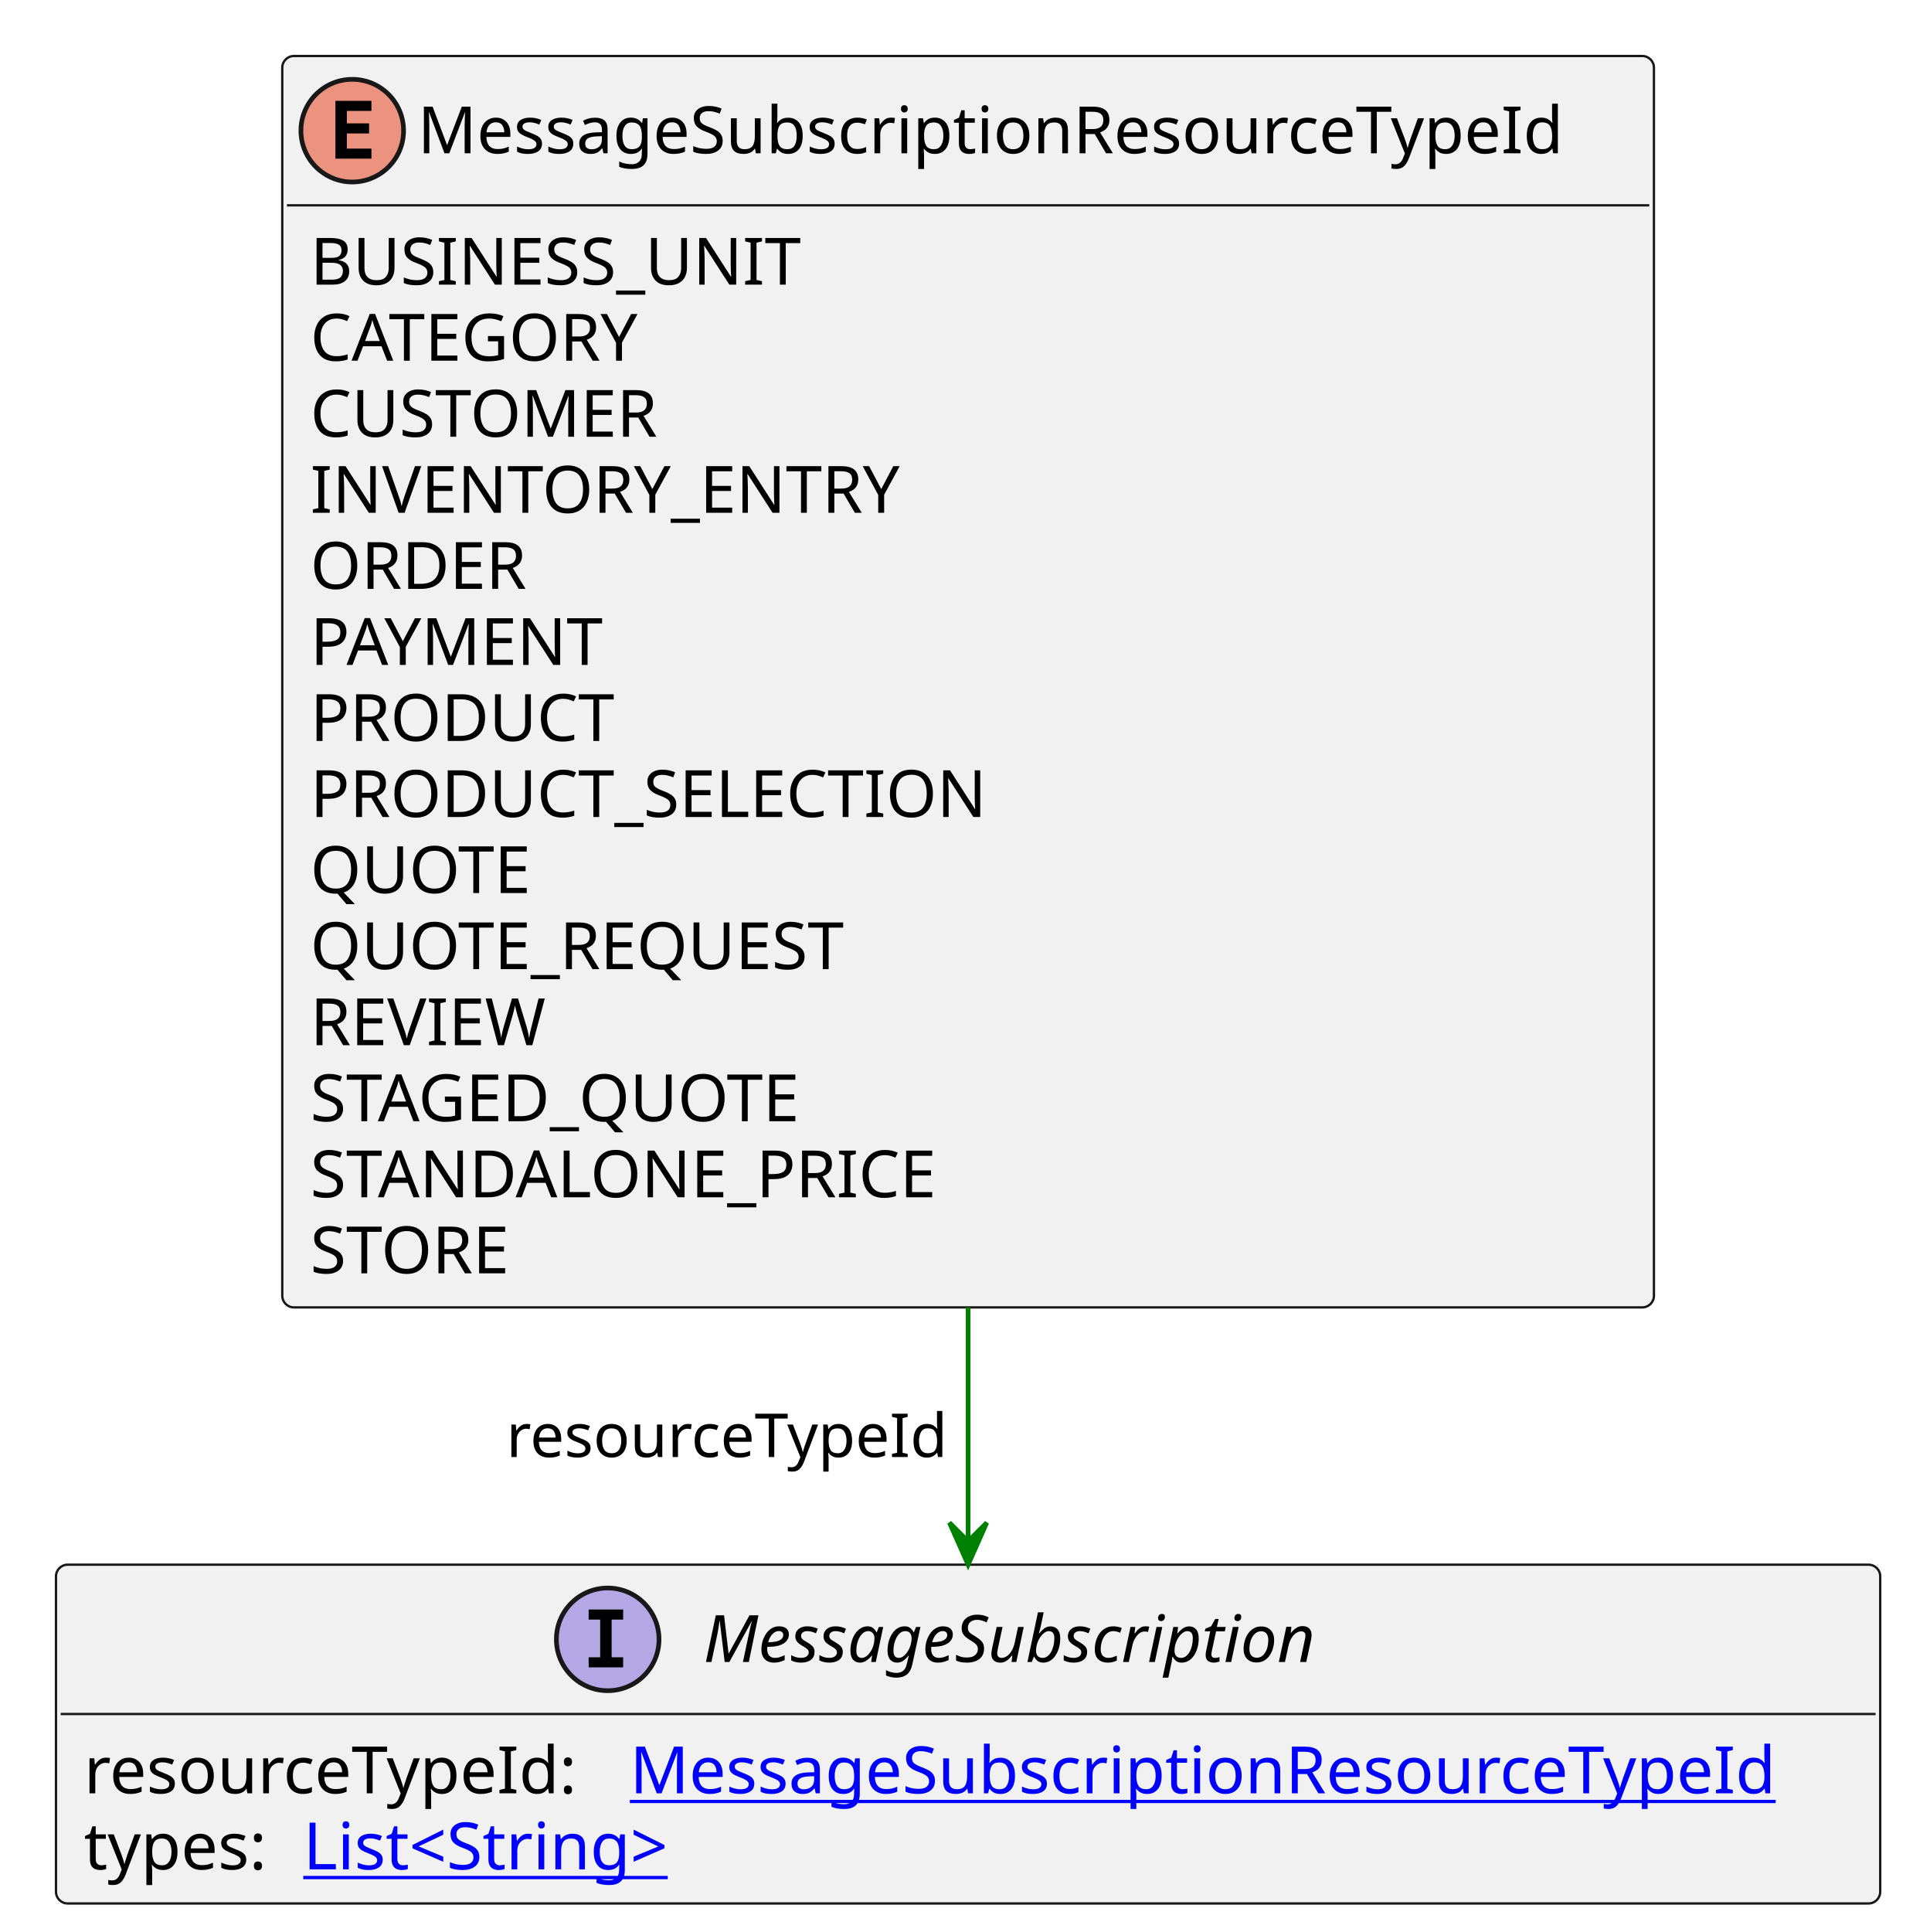
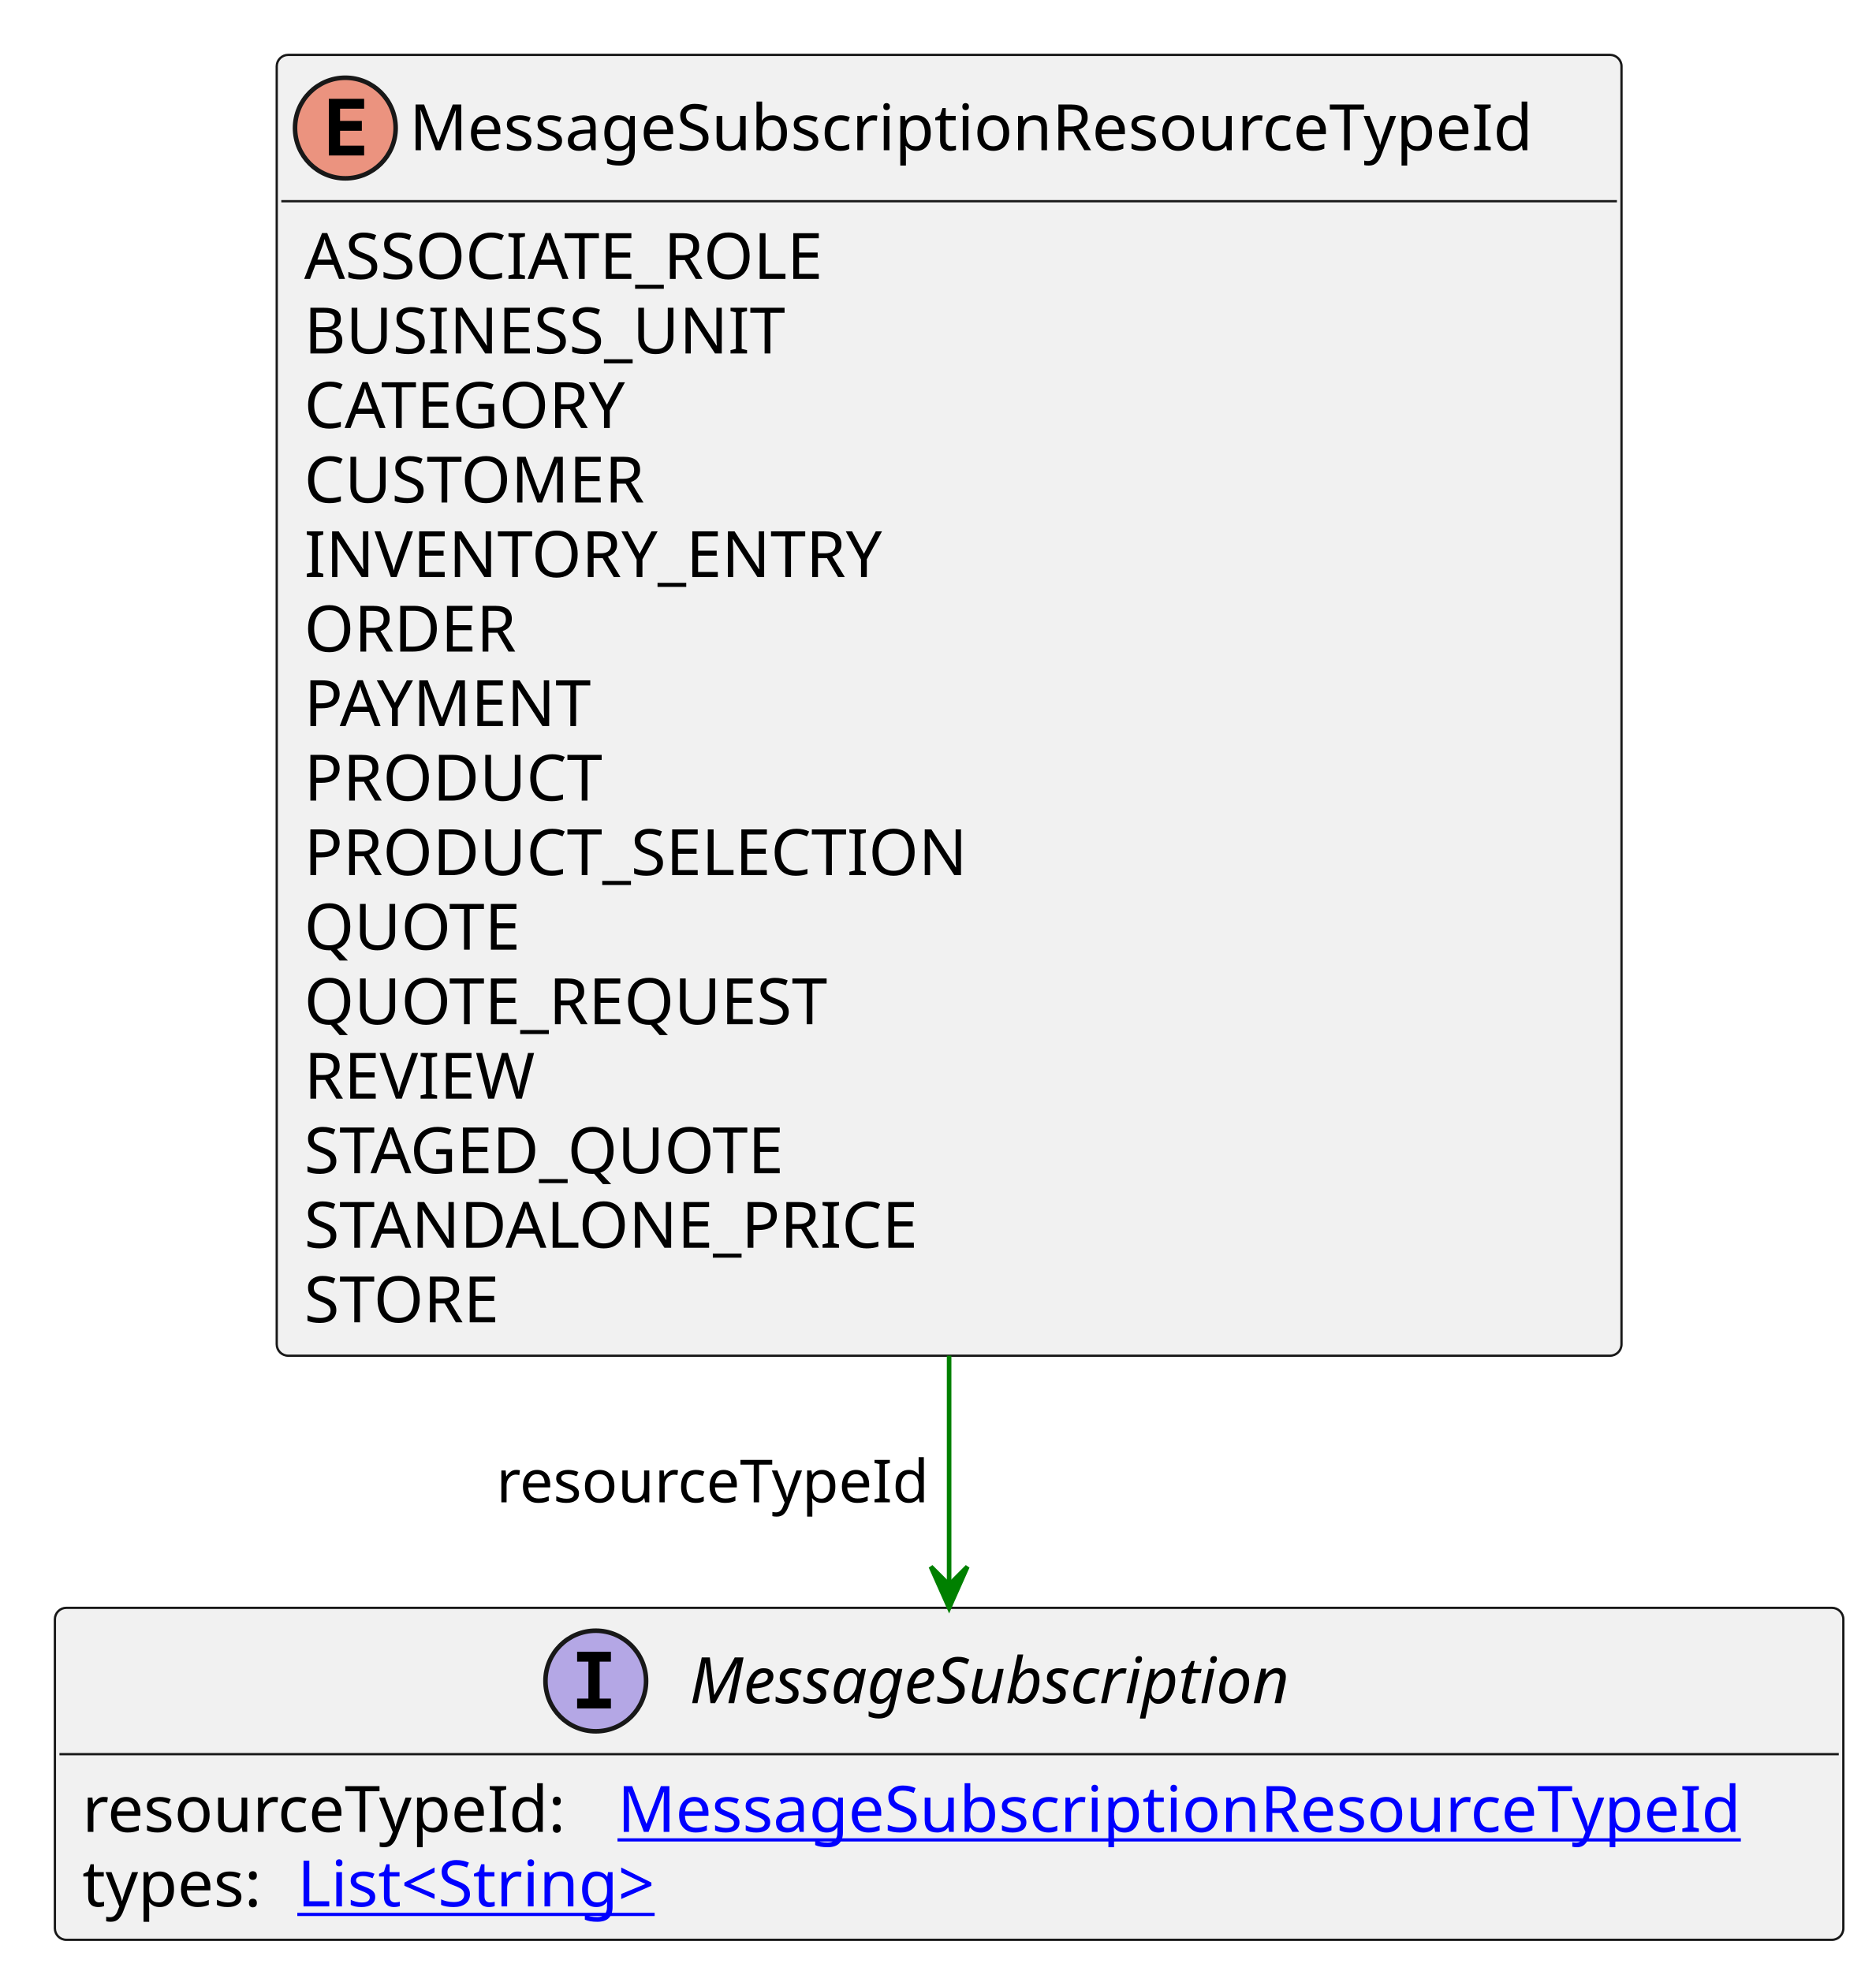
- <svg xmlns="http://www.w3.org/2000/svg" xmlns:xlink="http://www.w3.org/1999/xlink" contentStyleType="text/css" height="414px" preserveAspectRatio="none" style="width:410px;height:414px;background:#FFFFFF;" version="1.1" viewBox="0 0 410 414" width="410px" zoomAndPan="magnify">
+ <svg xmlns="http://www.w3.org/2000/svg" xmlns:xlink="http://www.w3.org/1999/xlink" contentStyleType="text/css" height="431px" preserveAspectRatio="none" style="width:410px;height:431px;background:#FFFFFF;" version="1.1" viewBox="0 0 410 431" width="410px" zoomAndPan="magnify">
  <defs />
  <g>
    <g id="elem_MessageSubscriptionResourceTypeId">
-       <rect codeLine="3" fill="#F1F1F1" height="268.156" id="MessageSubscriptionResourceTypeId" rx="2.5" ry="2.5" style="stroke:#181818;stroke-width:0.5;" width="294" x="60.5" y="12" />
+       <rect codeLine="3" fill="#F1F1F1" height="284.453" id="MessageSubscriptionResourceTypeId" rx="2.5" ry="2.5" style="stroke:#181818;stroke-width:0.5;" width="294" x="60.5" y="12" />
      <ellipse cx="75.5" cy="28" fill="#EB937F" rx="11" ry="11" style="stroke:#181818;stroke-width:1.0;" />
      <path d="M79.609,34 L71.891,34 L71.891,21.609 L79.609,21.609 L79.609,23.766 L74.344,23.766 L74.344,26.438 L79.109,26.438 L79.109,28.594 L74.344,28.594 L74.344,31.844 L79.609,31.844 L79.609,34 Z " fill="#000000" />
      <text fill="#000000" font-family="sans-serif" font-size="14" lengthAdjust="spacing" textLength="262" x="89.5" y="32.847">MessageSubscriptionResourceTypeId</text>
      <line style="stroke:#181818;stroke-width:0.5;" x1="61.5" x2="353.5" y1="44" y2="44" />
-       <text fill="#000000" font-family="sans-serif" font-size="14" lengthAdjust="spacing" textLength="108" x="66.5" y="60.995">BUSINESS_UNIT</text>
-       <text fill="#000000" font-family="sans-serif" font-size="14" lengthAdjust="spacing" textLength="78" x="66.5" y="77.292">CATEGORY</text>
-       <text fill="#000000" font-family="sans-serif" font-size="14" lengthAdjust="spacing" textLength="80" x="66.5" y="93.589">CUSTOMER</text>
-       <text fill="#000000" font-family="sans-serif" font-size="14" lengthAdjust="spacing" textLength="134" x="66.5" y="109.886">INVENTORY_ENTRY</text>
-       <text fill="#000000" font-family="sans-serif" font-size="14" lengthAdjust="spacing" textLength="51" x="66.5" y="126.183">ORDER</text>
-       <text fill="#000000" font-family="sans-serif" font-size="14" lengthAdjust="spacing" textLength="67" x="66.5" y="142.48">PAYMENT</text>
-       <text fill="#000000" font-family="sans-serif" font-size="14" lengthAdjust="spacing" textLength="70" x="66.5" y="158.776">PRODUCT</text>
-       <text fill="#000000" font-family="sans-serif" font-size="14" lengthAdjust="spacing" textLength="154" x="66.5" y="175.073">PRODUCT_SELECTION</text>
-       <text fill="#000000" font-family="sans-serif" font-size="14" lengthAdjust="spacing" textLength="50" x="66.5" y="191.37">QUOTE</text>
-       <text fill="#000000" font-family="sans-serif" font-size="14" lengthAdjust="spacing" textLength="124" x="66.5" y="207.667">QUOTE_REQUEST</text>
-       <text fill="#000000" font-family="sans-serif" font-size="14" lengthAdjust="spacing" textLength="53" x="66.5" y="223.964">REVIEW</text>
-       <text fill="#000000" font-family="sans-serif" font-size="14" lengthAdjust="spacing" textLength="115" x="66.5" y="240.261">STAGED_QUOTE</text>
-       <text fill="#000000" font-family="sans-serif" font-size="14" lengthAdjust="spacing" textLength="142" x="66.5" y="256.558">STANDALONE_PRICE</text>
-       <text fill="#000000" font-family="sans-serif" font-size="14" lengthAdjust="spacing" textLength="48" x="66.5" y="272.854">STORE</text>
+       <text fill="#000000" font-family="sans-serif" font-size="14" lengthAdjust="spacing" textLength="122" x="66.5" y="60.995">ASSOCIATE_ROLE</text>
+       <text fill="#000000" font-family="sans-serif" font-size="14" lengthAdjust="spacing" textLength="108" x="66.5" y="77.292">BUSINESS_UNIT</text>
+       <text fill="#000000" font-family="sans-serif" font-size="14" lengthAdjust="spacing" textLength="78" x="66.5" y="93.589">CATEGORY</text>
+       <text fill="#000000" font-family="sans-serif" font-size="14" lengthAdjust="spacing" textLength="80" x="66.5" y="109.886">CUSTOMER</text>
+       <text fill="#000000" font-family="sans-serif" font-size="14" lengthAdjust="spacing" textLength="134" x="66.5" y="126.183">INVENTORY_ENTRY</text>
+       <text fill="#000000" font-family="sans-serif" font-size="14" lengthAdjust="spacing" textLength="51" x="66.5" y="142.48">ORDER</text>
+       <text fill="#000000" font-family="sans-serif" font-size="14" lengthAdjust="spacing" textLength="67" x="66.5" y="158.776">PAYMENT</text>
+       <text fill="#000000" font-family="sans-serif" font-size="14" lengthAdjust="spacing" textLength="70" x="66.5" y="175.073">PRODUCT</text>
+       <text fill="#000000" font-family="sans-serif" font-size="14" lengthAdjust="spacing" textLength="154" x="66.5" y="191.37">PRODUCT_SELECTION</text>
+       <text fill="#000000" font-family="sans-serif" font-size="14" lengthAdjust="spacing" textLength="50" x="66.5" y="207.667">QUOTE</text>
+       <text fill="#000000" font-family="sans-serif" font-size="14" lengthAdjust="spacing" textLength="124" x="66.5" y="223.964">QUOTE_REQUEST</text>
+       <text fill="#000000" font-family="sans-serif" font-size="14" lengthAdjust="spacing" textLength="53" x="66.5" y="240.261">REVIEW</text>
+       <text fill="#000000" font-family="sans-serif" font-size="14" lengthAdjust="spacing" textLength="115" x="66.5" y="256.558">STAGED_QUOTE</text>
+       <text fill="#000000" font-family="sans-serif" font-size="14" lengthAdjust="spacing" textLength="142" x="66.5" y="272.854">STANDALONE_PRICE</text>
+       <text fill="#000000" font-family="sans-serif" font-size="14" lengthAdjust="spacing" textLength="48" x="66.5" y="289.151">STORE</text>
    </g>
    <a href="MessageSubscription.svg" target="_top" title="MessageSubscription.svg" xlink:actuate="onRequest" xlink:href="MessageSubscription.svg" xlink:show="new" xlink:title="MessageSubscription.svg" xlink:type="simple">
      <g id="elem_MessageSubscription">
-         <rect codeLine="19" fill="#F1F1F1" height="72.594" id="MessageSubscription" rx="2.5" ry="2.5" style="stroke:#181818;stroke-width:0.5;" width="391" x="12" y="335.289" />
-         <ellipse cx="130.25" cy="351.289" fill="#B4A7E5" rx="11" ry="11" style="stroke:#181818;stroke-width:1.0;" />
-         <path d="M126.172,347.055 L126.172,344.898 L133.562,344.898 L133.562,347.055 L131.094,347.055 L131.094,355.133 L133.562,355.133 L133.562,357.289 L126.172,357.289 L126.172,355.133 L128.641,355.133 L128.641,347.055 L126.172,347.055 Z " fill="#000000" />
-         <text fill="#000000" font-family="sans-serif" font-size="14" font-style="italic" lengthAdjust="spacing" textLength="146" x="150.75" y="356.136">MessageSubscription</text>
-         <line style="stroke:#181818;stroke-width:0.5;" x1="13" x2="402" y1="367.289" y2="367.289" />
-         <text fill="#000000" font-family="sans-serif" font-size="14" lengthAdjust="spacing" textLength="113" x="18" y="384.284">resourceTypeId:</text>
+         <rect codeLine="20" fill="#F1F1F1" height="72.594" id="MessageSubscription" rx="2.5" ry="2.5" style="stroke:#181818;stroke-width:0.5;" width="391" x="12" y="351.586" />
+         <ellipse cx="130.25" cy="367.586" fill="#B4A7E5" rx="11" ry="11" style="stroke:#181818;stroke-width:1.0;" />
+         <path d="M126.172,363.352 L126.172,361.195 L133.562,361.195 L133.562,363.352 L131.094,363.352 L131.094,371.43 L133.562,371.43 L133.562,373.586 L126.172,373.586 L126.172,371.43 L128.641,371.43 L128.641,363.352 L126.172,363.352 Z " fill="#000000" />
+         <text fill="#000000" font-family="sans-serif" font-size="14" font-style="italic" lengthAdjust="spacing" textLength="146" x="150.75" y="372.433">MessageSubscription</text>
+         <line style="stroke:#181818;stroke-width:0.5;" x1="13" x2="402" y1="383.586" y2="383.586" />
+         <text fill="#000000" font-family="sans-serif" font-size="14" lengthAdjust="spacing" textLength="113" x="18" y="400.581">resourceTypeId:</text>
        <a href="MessageSubscriptionResourceTypeId.svg" target="_top" title="MessageSubscriptionResourceTypeId.svg" xlink:actuate="onRequest" xlink:href="MessageSubscriptionResourceTypeId.svg" xlink:show="new" xlink:title="MessageSubscriptionResourceTypeId.svg" xlink:type="simple">
-           <text fill="#0000FF" font-family="sans-serif" font-size="14" lengthAdjust="spacing" text-decoration="underline" textLength="262" x="135" y="384.284">MessageSubscriptionResourceTypeId</text>
+           <text fill="#0000FF" font-family="sans-serif" font-size="14" lengthAdjust="spacing" text-decoration="underline" textLength="262" x="135" y="400.581">MessageSubscriptionResourceTypeId</text>
        </a>
-         <text fill="#000000" font-family="sans-serif" font-size="14" lengthAdjust="spacing" textLength="43" x="18" y="400.581">types:</text>
+         <text fill="#000000" font-family="sans-serif" font-size="14" lengthAdjust="spacing" textLength="43" x="18" y="416.878">types:</text>
        <a href="String.svg" target="_top" title="String.svg" xlink:actuate="onRequest" xlink:href="String.svg" xlink:show="new" xlink:title="String.svg" xlink:type="simple">
-           <text fill="#0000FF" font-family="sans-serif" font-size="14" lengthAdjust="spacing" text-decoration="underline" textLength="87" x="65" y="400.581">List&lt;String&gt;</text>
+           <text fill="#0000FF" font-family="sans-serif" font-size="14" lengthAdjust="spacing" text-decoration="underline" textLength="87" x="65" y="416.878">List&lt;String&gt;</text>
        </a>
      </g>
    </a>
-     <line style="stroke:#008000;stroke-width:1.0;" x1="207.5" x2="207.5" y1="280.156" y2="335.289" />
-     <polygon fill="#008000" points="207.5,335.289,211.5,326.289,207.5,330.289,203.5,326.289,207.5,335.289" style="stroke:#008000;stroke-width:1.0;" />
-     <text fill="#000000" font-family="sans-serif" font-size="13" lengthAdjust="spacing" textLength="97" x="108.5" y="312.223">resourceTypeId</text>
+     <line style="stroke:#008000;stroke-width:1.0;" x1="207.5" x2="207.5" y1="296.453" y2="351.586" />
+     <polygon fill="#008000" points="207.5,351.586,211.5,342.586,207.5,346.586,203.5,342.586,207.5,351.586" style="stroke:#008000;stroke-width:1.0;" />
+     <text fill="#000000" font-family="sans-serif" font-size="13" lengthAdjust="spacing" textLength="97" x="108.5" y="328.52">resourceTypeId</text>
  </g>
</svg>
